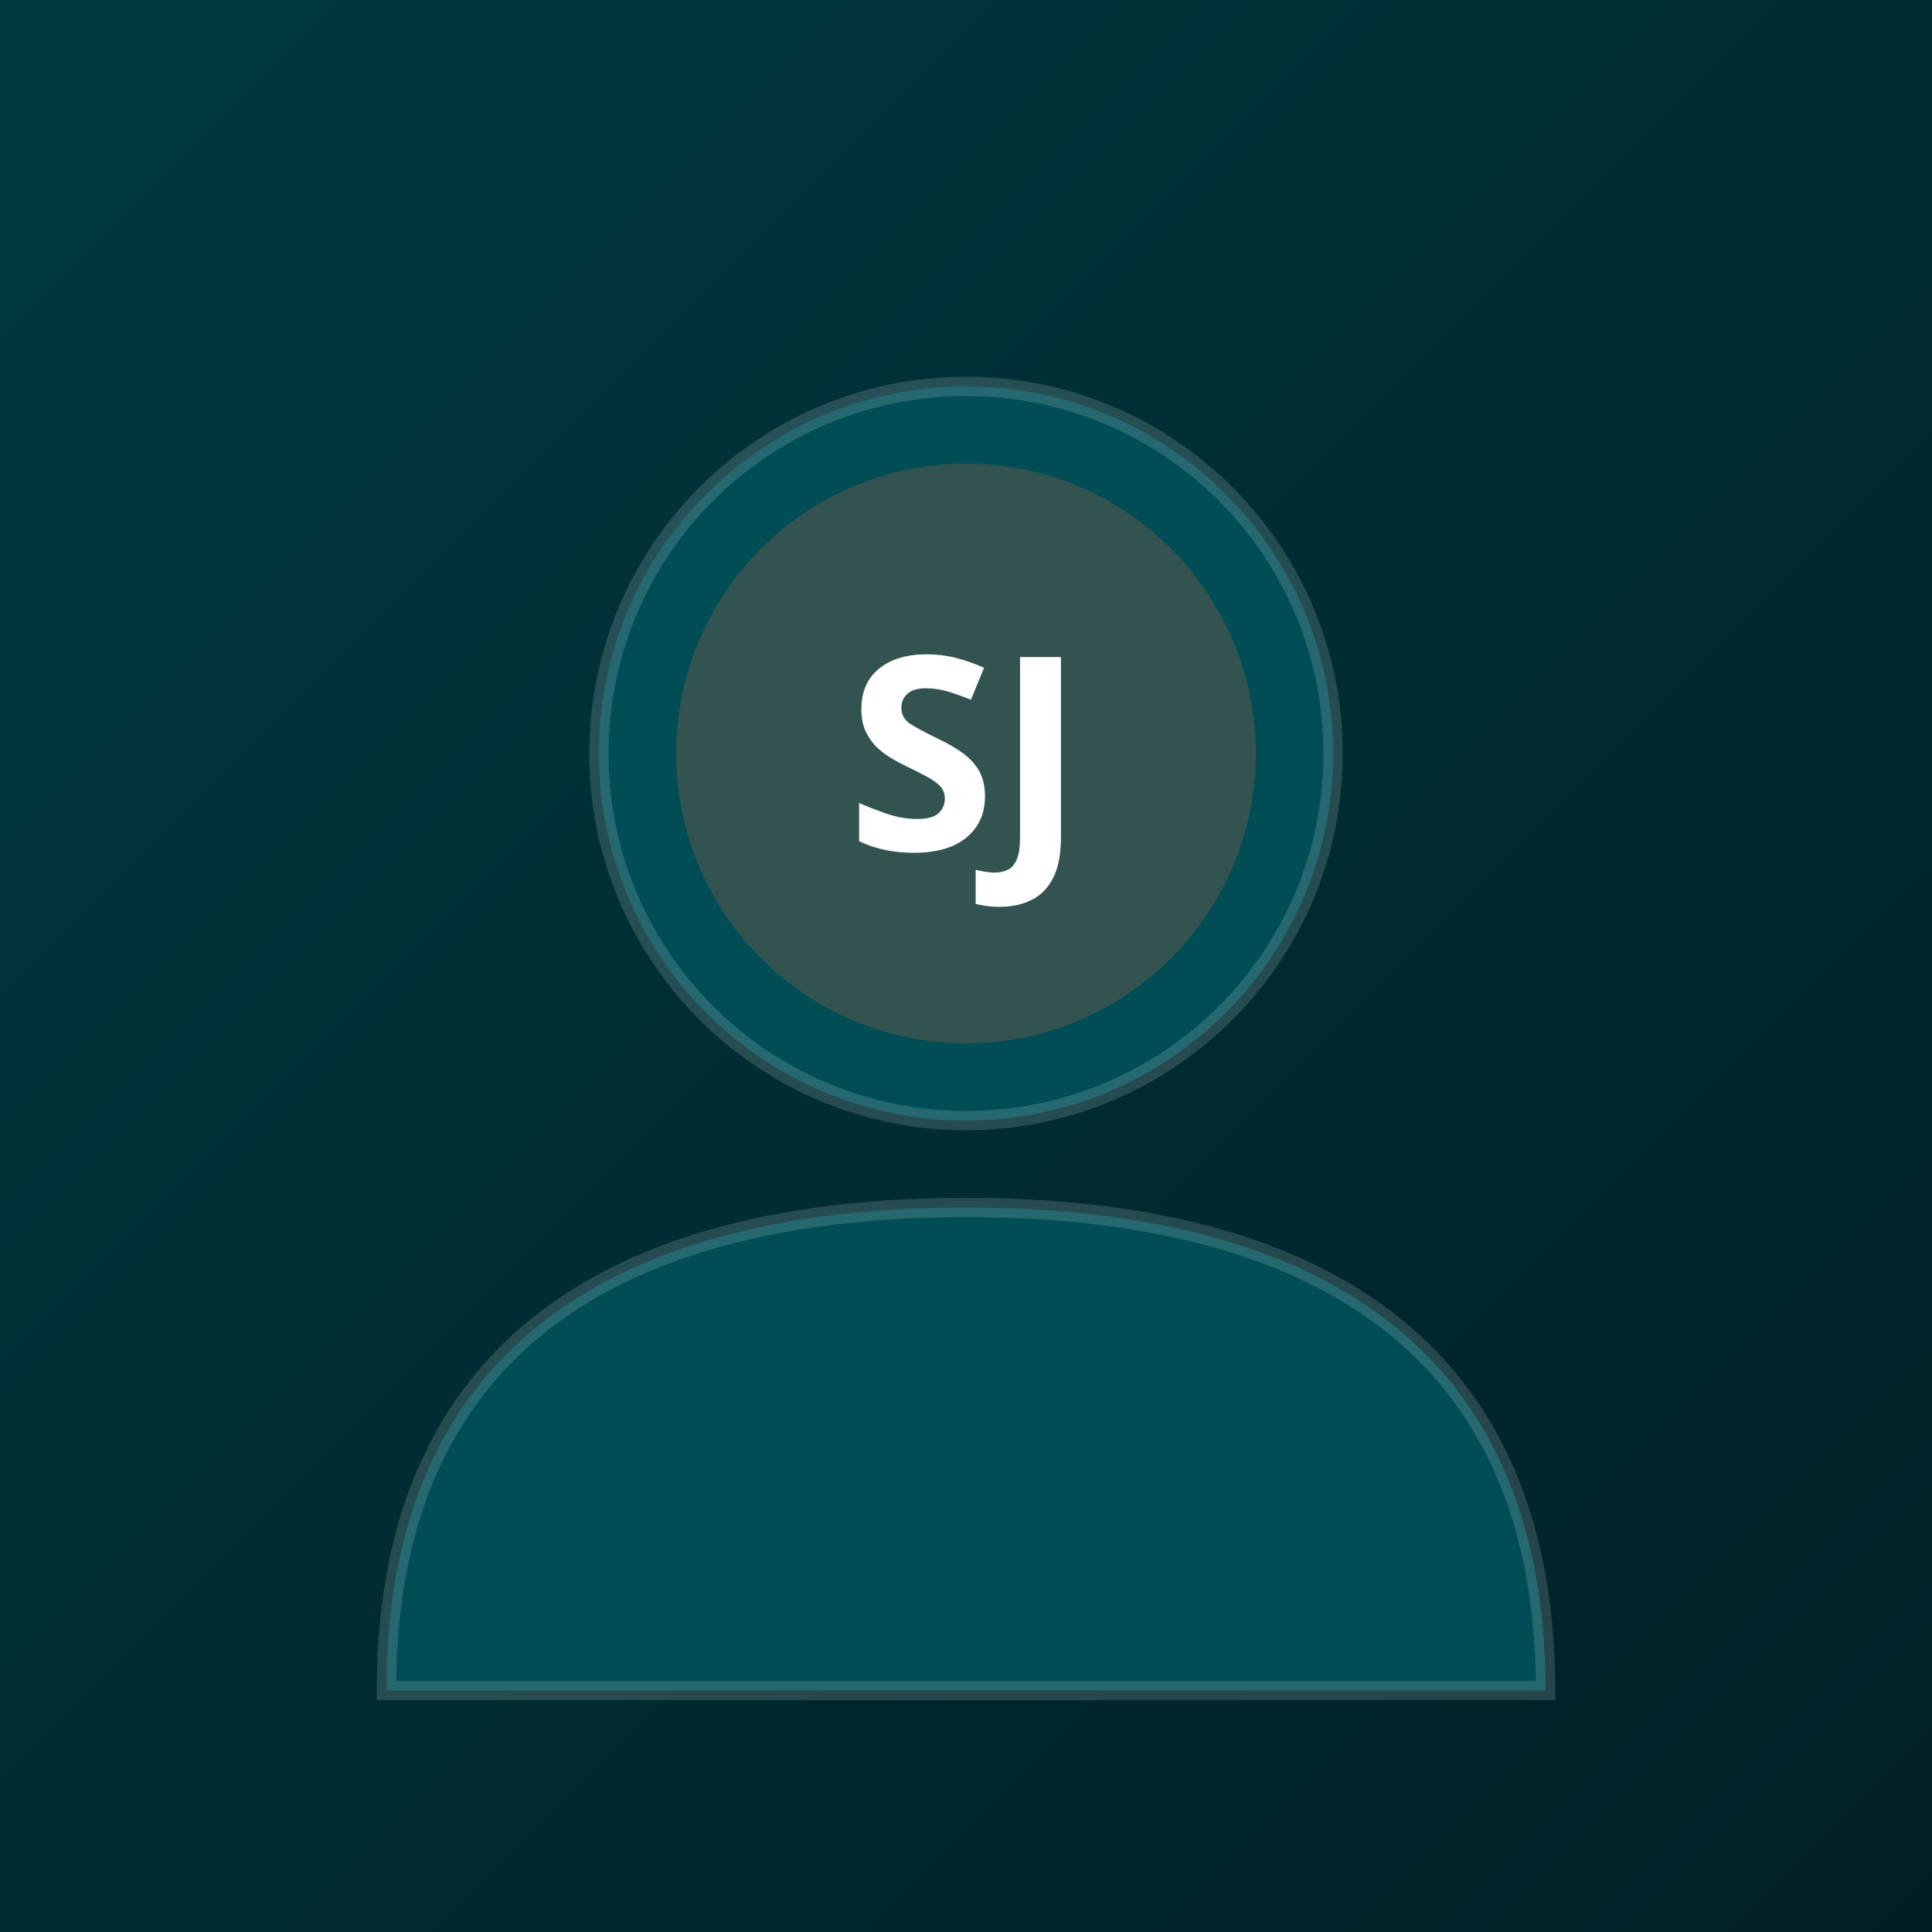
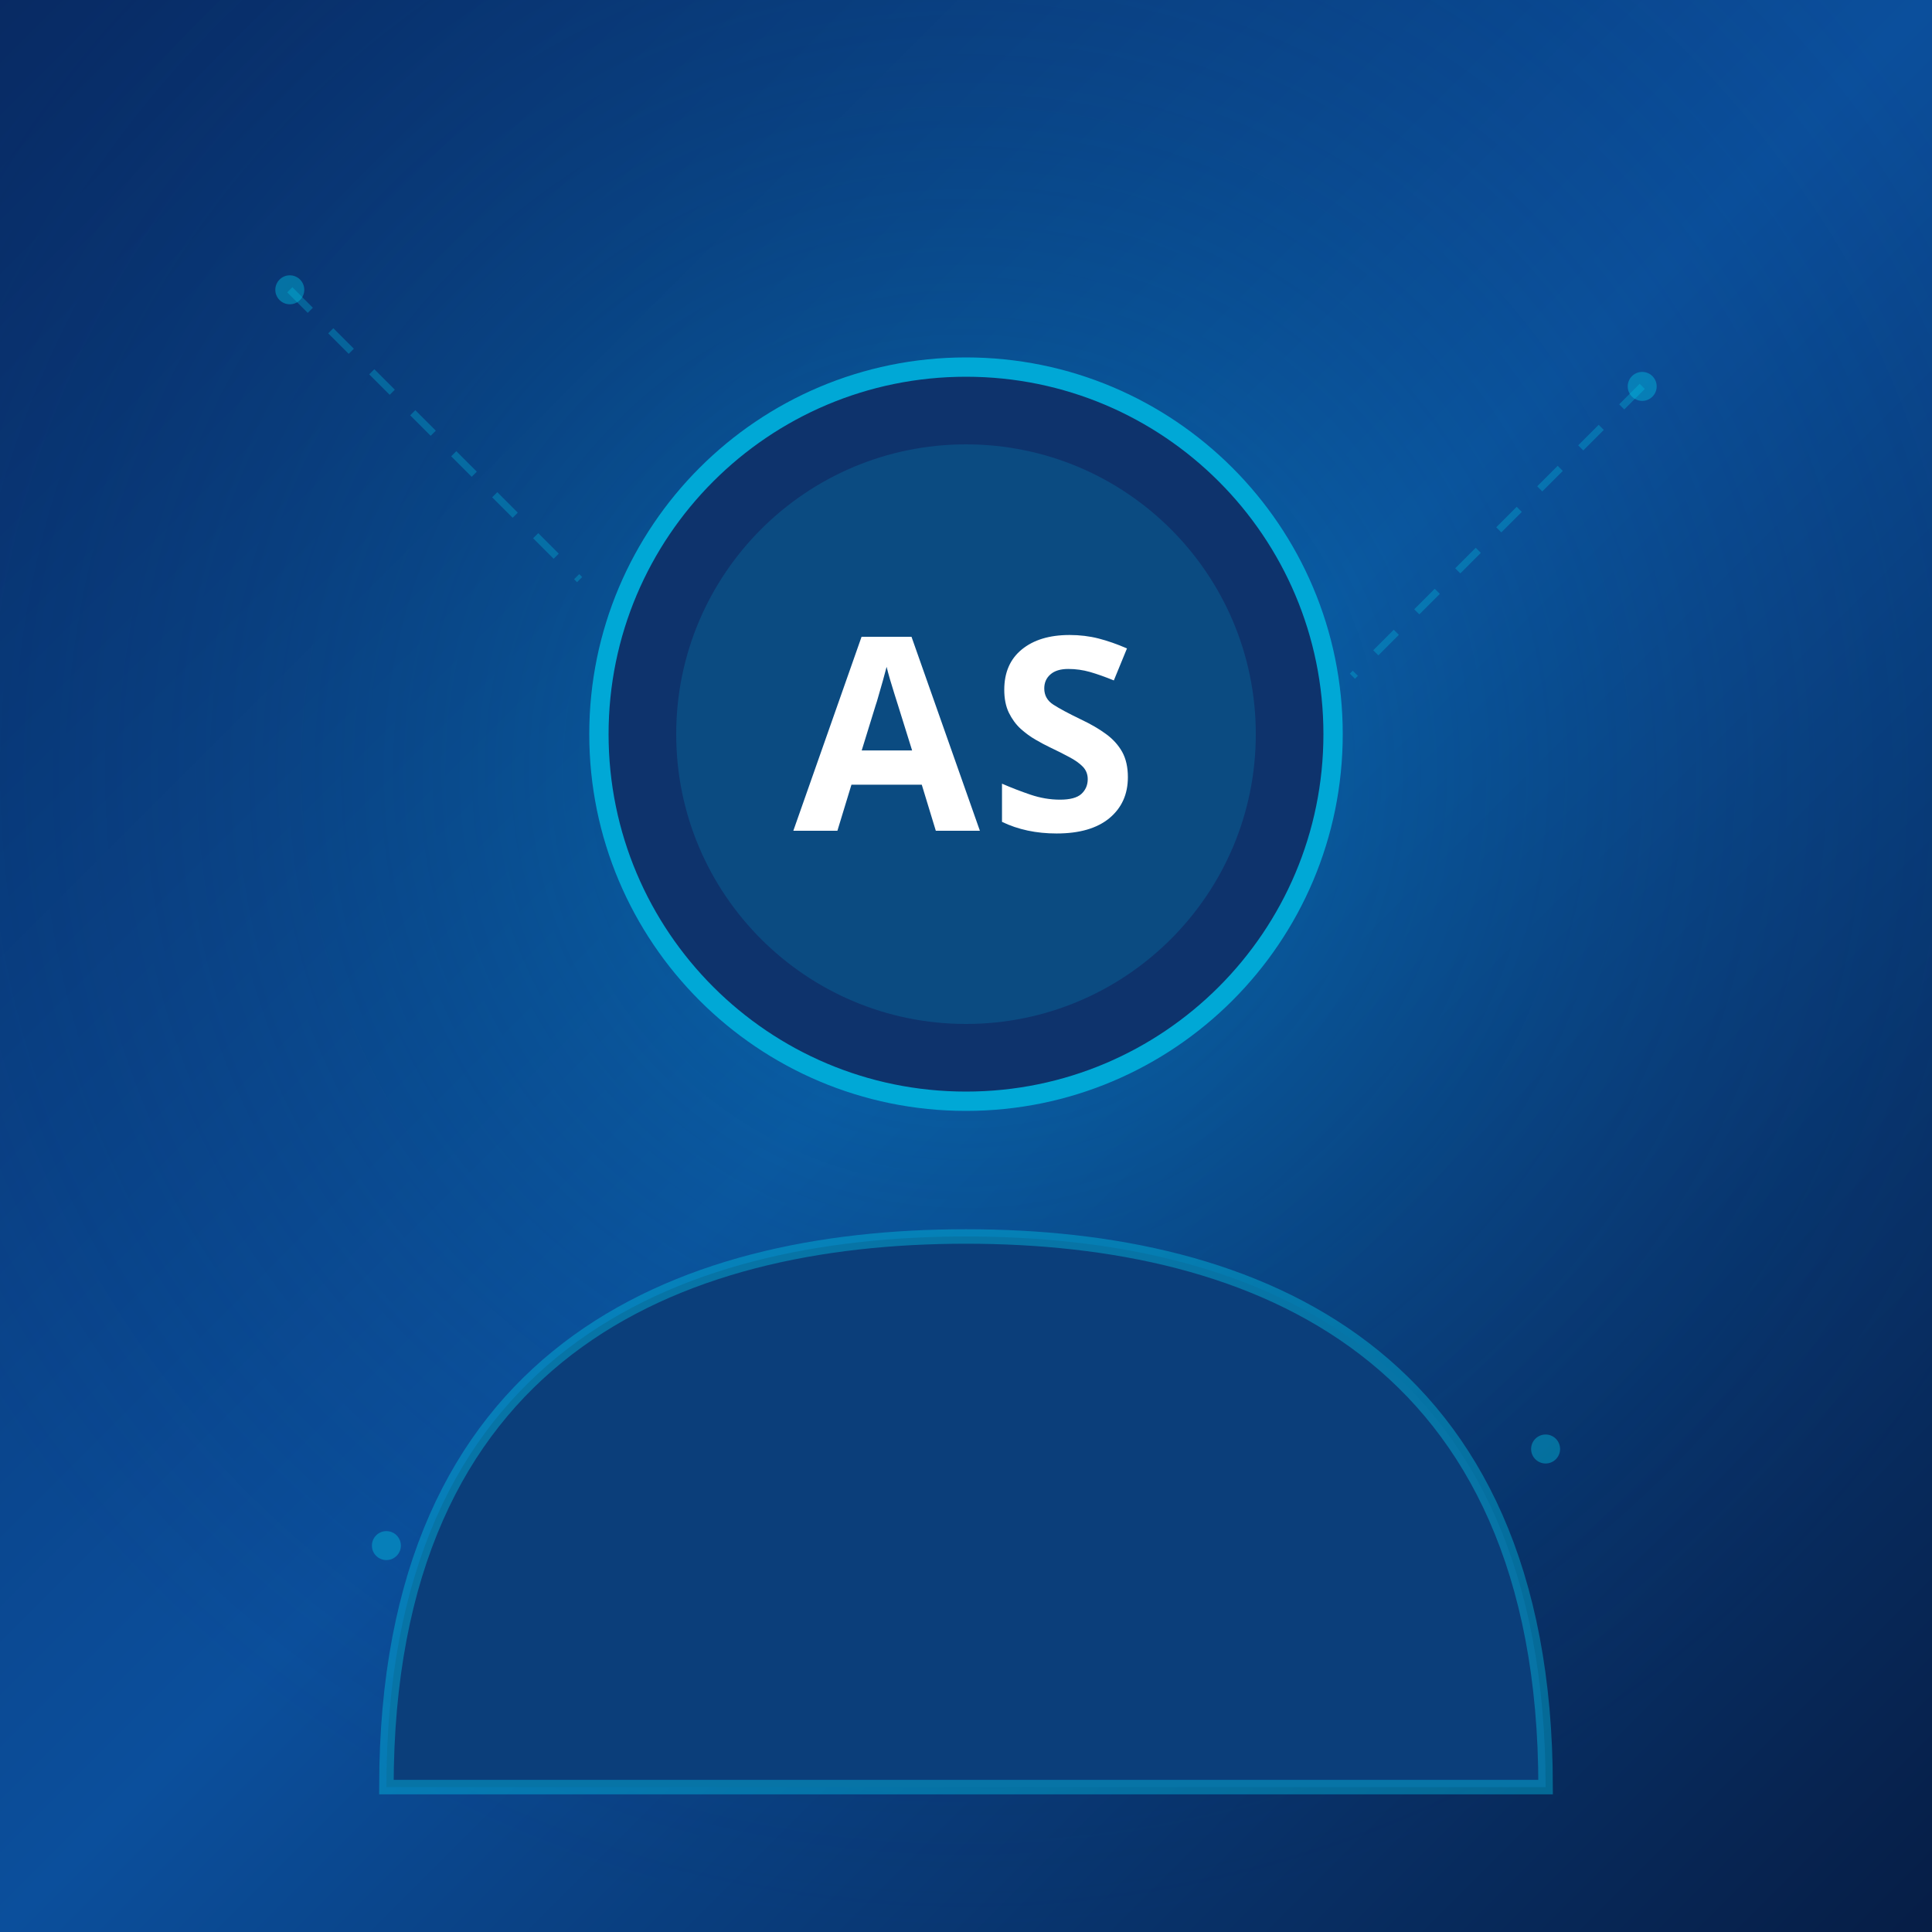
<svg xmlns="http://www.w3.org/2000/svg" viewBox="0 0 200 200" width="100%" height="100%">
  <defs>
-     <linearGradient id="avatarGrad" x1="0%" y1="0%" x2="100%" y2="100%">
-       <stop offset="0%" stop-color="#003A41" />
-       <stop offset="100%" stop-color="#001F24" />
+     <linearGradient id="avatarGradAS" x1="0%" y1="0%" x2="100%" y2="100%">
+       <stop offset="0%" stop-color="#082A63" />
+       <stop offset="50%" stop-color="#0B4F9C" />
+       <stop offset="100%" stop-color="#061D45" />
    </linearGradient>
+     <radialGradient id="glowAS" cx="50%" cy="40%" r="60%">
+       <stop offset="0%" stop-color="#00A8D6" stop-opacity="0.35" />
+       <stop offset="100%" stop-color="#082A63" stop-opacity="0" />
+     </radialGradient>
  </defs>
-   <rect width="200" height="200" fill="url(#avatarGrad)" />
-   <circle cx="100" cy="78" r="38" fill="#004D56" stroke="rgba(255,255,255,0.15)" stroke-width="2" />
-   <path d="M 40 175 C 40 135 70 125 100 125 C 130 125 160 135 160 175 Z" fill="#004D56" stroke="rgba(255,255,255,0.15)" stroke-width="2" />
-   <circle cx="100" cy="78" r="30" fill="#FF6B35" opacity="0.2" />
-   <text x="100" y="88" font-family="'Outfit', sans-serif" font-size="28" font-weight="700" fill="#FFFFFF" text-anchor="middle">SJ</text>
+   <rect width="200" height="200" fill="url(#avatarGradAS)" />
+   <rect width="200" height="200" fill="url(#glowAS)" />
+   <circle cx="30" cy="30" r="1.5" fill="#00C7E8" opacity="0.4" />
+   <circle cx="170" cy="40" r="1.5" fill="#00C7E8" opacity="0.4" />
+   <circle cx="40" cy="160" r="1.5" fill="#00C7E8" opacity="0.4" />
+   <circle cx="160" cy="150" r="1.5" fill="#00C7E8" opacity="0.4" />
+   <line x1="30" y1="30" x2="60" y2="60" stroke="#00C7E8" stroke-width="0.75" stroke-dasharray="3 3" opacity="0.3" />
+   <line x1="170" y1="40" x2="140" y2="70" stroke="#00C7E8" stroke-width="0.75" stroke-dasharray="3 3" opacity="0.3" />
+   <path d="M 40 185 C 40 140 70 128 100 128 C 130 128 160 140 160 185 Z" fill="#0B3E7A" stroke="rgba(0, 199, 232, 0.4)" stroke-width="1.5" />
+   <circle cx="100" cy="76" r="38" fill="#0E336C" stroke="#00A8D6" stroke-width="2" />
+   <circle cx="100" cy="76" r="30" fill="#00A8D6" opacity="0.2" />
+   <text x="100" y="86" font-family="'Poppins', 'Outfit', sans-serif" font-size="28" font-weight="800" fill="#FFFFFF" text-anchor="middle" letter-spacing="1">AS</text>
</svg>
